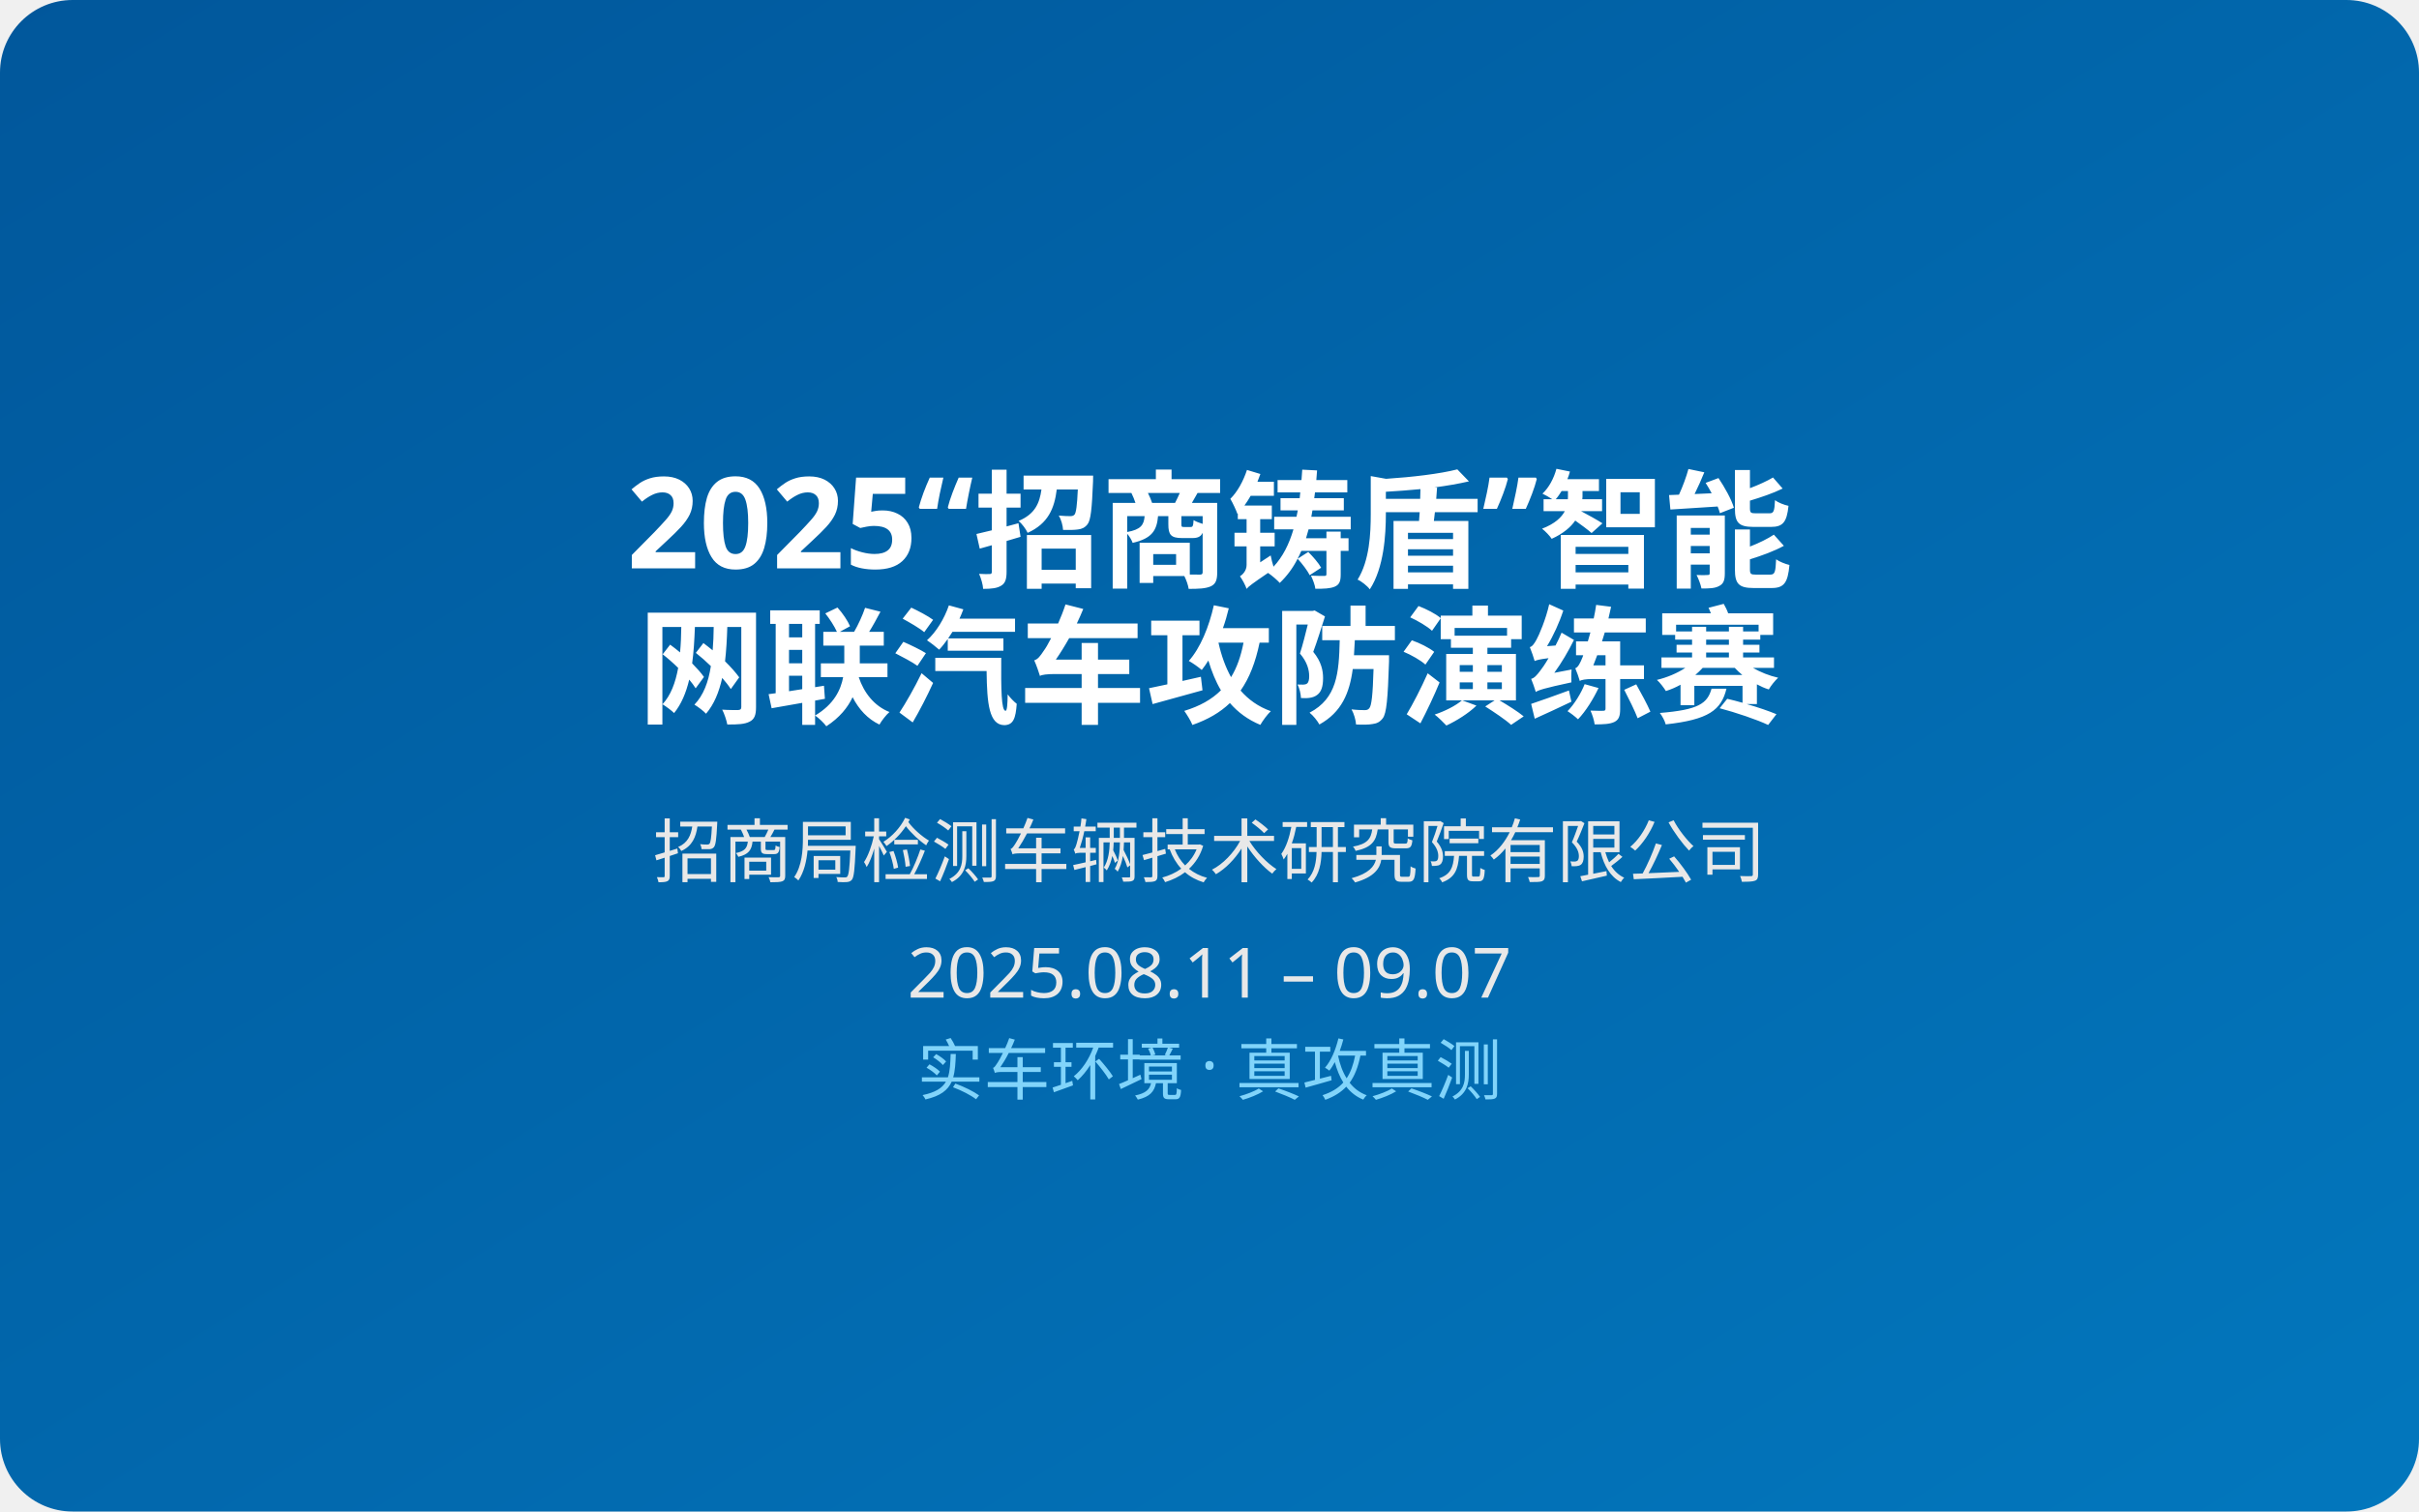
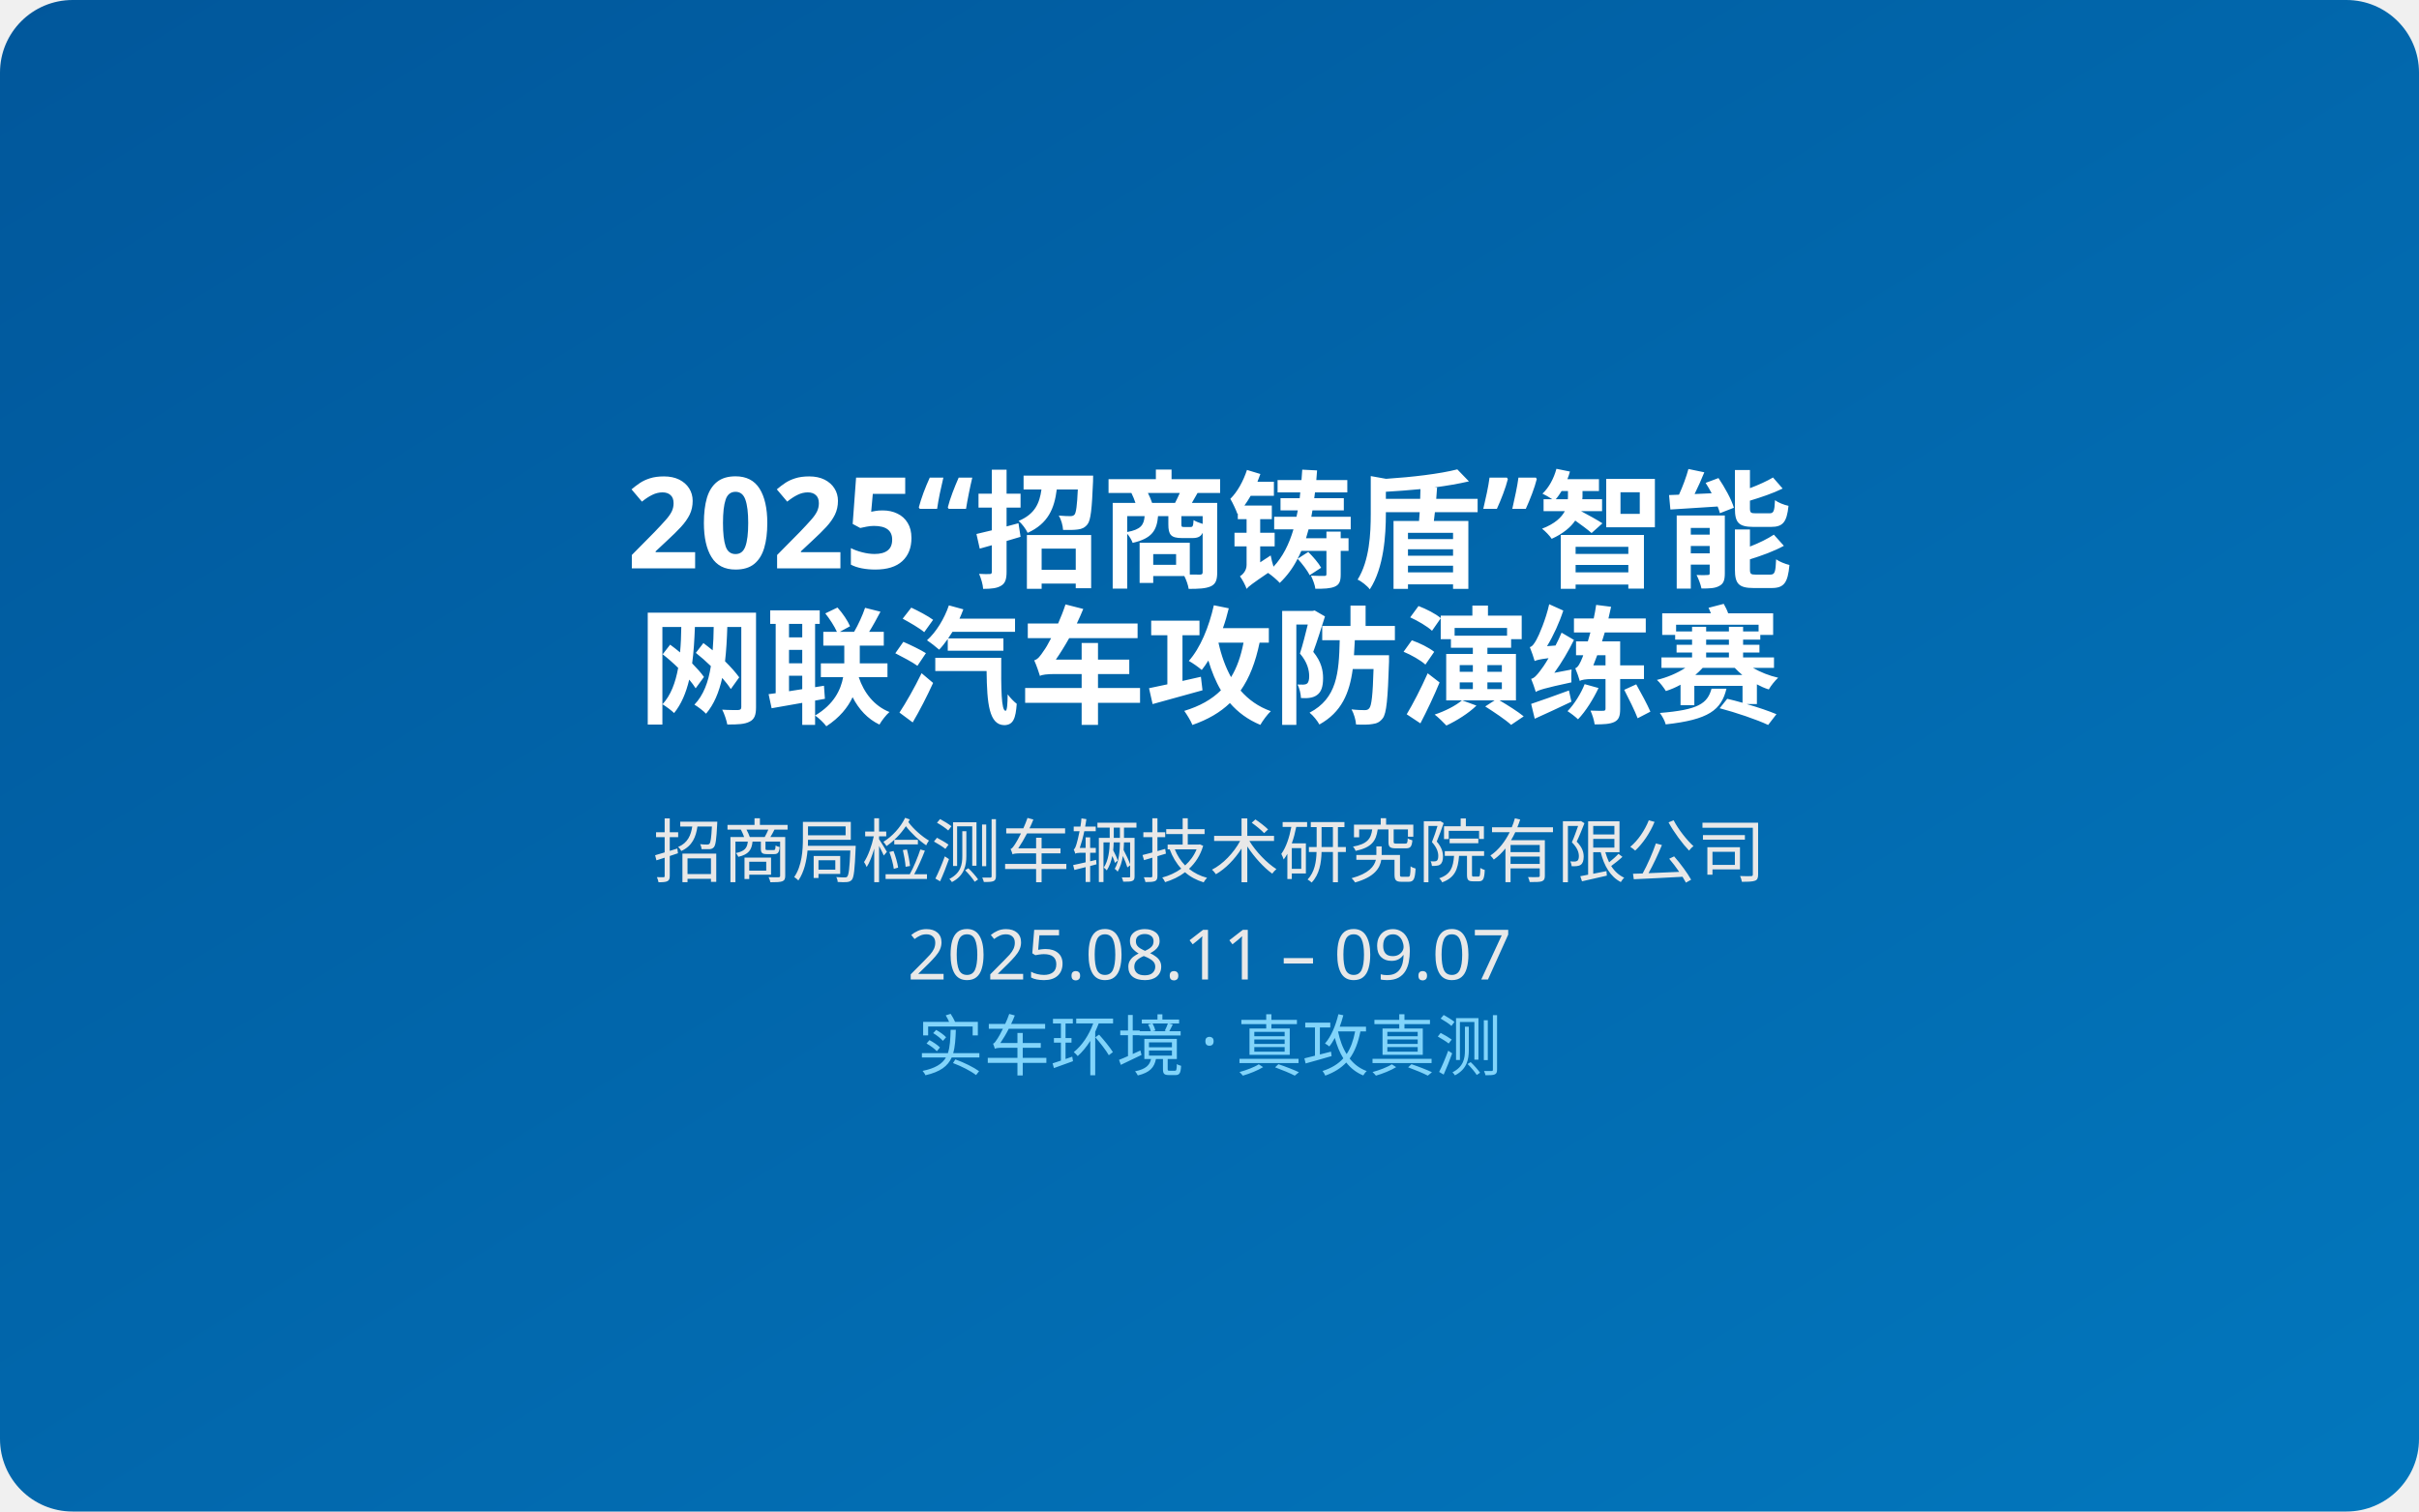
<svg xmlns="http://www.w3.org/2000/svg" width="400" height="250" viewBox="0 0 400 250">
  <defs>
    <linearGradient id="g" x1="0%" y1="0%" x2="100%" y2="100%">
      <stop offset="0%" style="stop-color:#01579b" />
      <stop offset="100%" style="stop-color:#0277bd" />
    </linearGradient>
  </defs>
  <rect width="400" height="250" fill="url(#g)" rx="12" />
  <text x="200" y="94" text-anchor="middle" fill="#ffffff" font-size="21" font-weight="bold" font-family="Microsoft YaHei,PingFang SC,sans-serif">2025“招商铸盾”智能</text>
  <text x="200" y="118" text-anchor="middle" fill="#ffffff" font-size="21" font-weight="bold" font-family="Microsoft YaHei,PingFang SC,sans-serif">网联汽车攻防演练赛</text>
  <text x="200" y="145" text-anchor="middle" fill="#e8e8e8" font-size="11.5" font-family="Microsoft YaHei,PingFang SC,sans-serif">招商局检测车辆技术研究院有限公司</text>
-   <text x="200" y="165" text-anchor="middle" fill="#e8e8e8" font-size="11.5" font-family="Microsoft YaHei,PingFang SC,sans-serif">2025.08.11 – 09.07</text>
-   <text x="200" y="181" text-anchor="middle" fill="#81d4fa" font-size="11" font-family="Microsoft YaHei,PingFang SC,sans-serif">实车环境 · 真攻真测</text>
+   <text x="200" y="162" text-anchor="middle" fill="#e8e8e8" font-size="11.5" font-family="Microsoft YaHei,PingFang SC,sans-serif">2025.08.11 – 09.07</text>
+   <text x="200" y="177" text-anchor="middle" fill="#81d4fa" font-size="11" font-family="Microsoft YaHei,PingFang SC,sans-serif">实车环境 · 真攻真测</text>
</svg>
